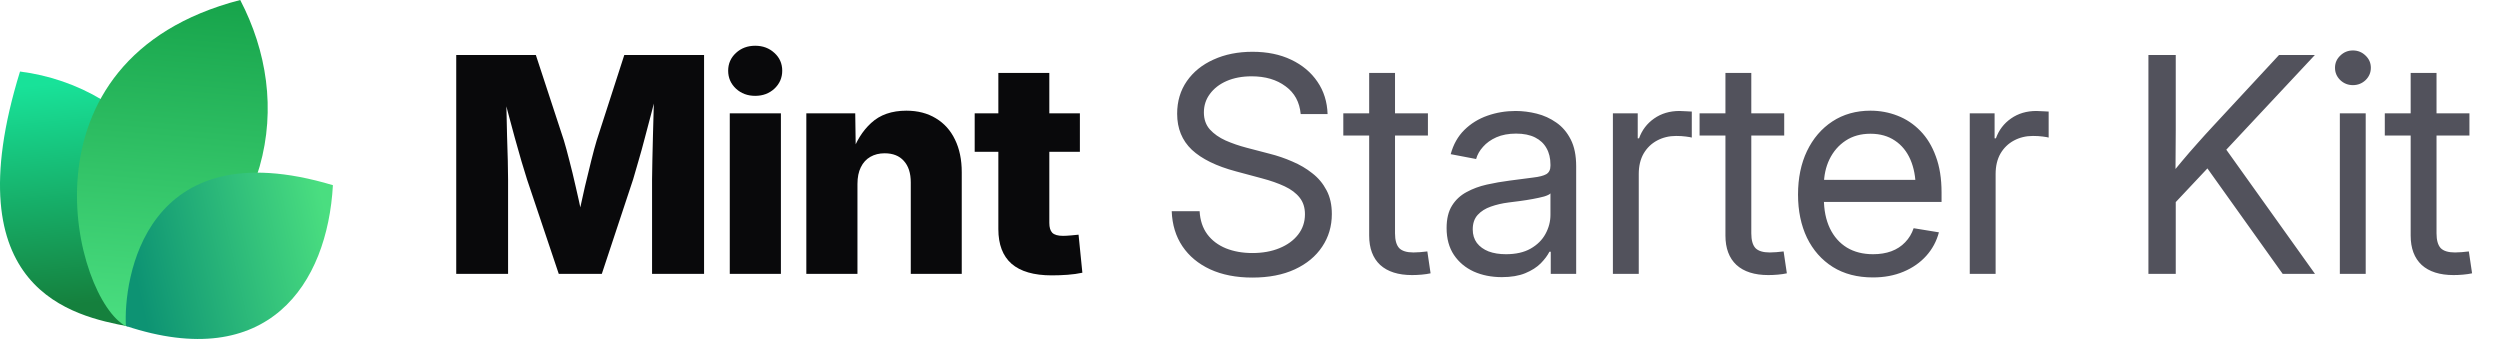
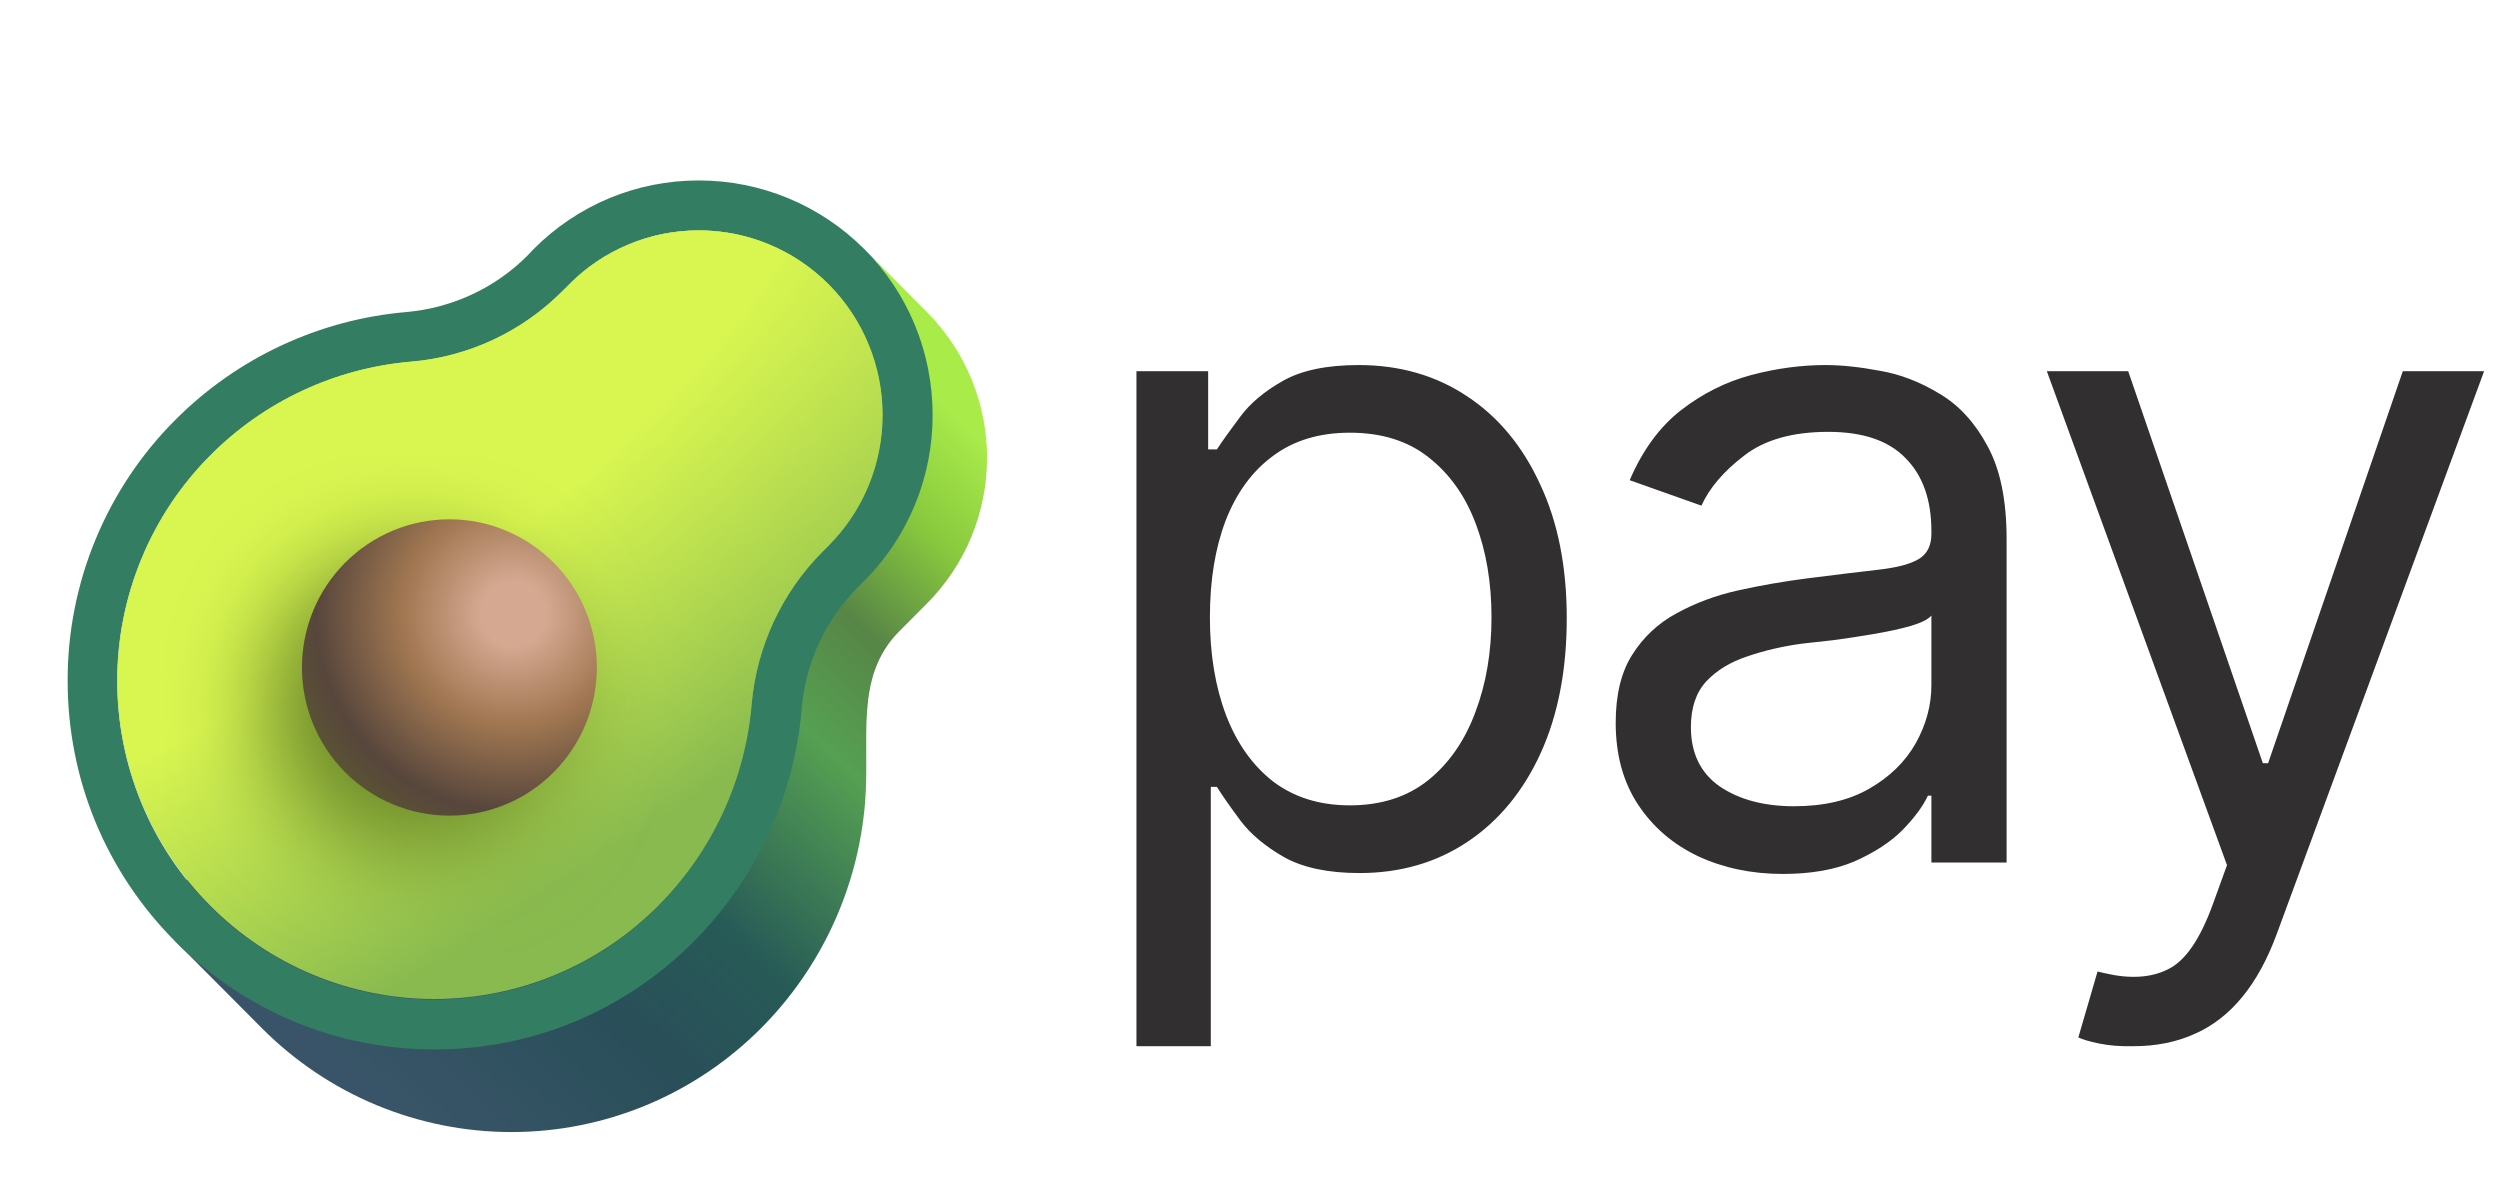
- <svg xmlns="http://www.w3.org/2000/svg" width="177" height="24" viewBox="0 0 177 24" fill="none">
-   <path d="M9.061 23.108C5.268 22.377 -3.391 20.627 1.417 5.064C9.634 6.099 16.973 14.064 9.061 23.108Z" fill="url(#paint0_linear_17557_2020)" />
-   <path d="M8.919 23.094C5.276 21.222 0.784 4.209 17.007 0C20.757 7.193 19.621 16.545 8.919 23.094Z" fill="url(#paint1_linear_17557_2020)" />
-   <path d="M8.914 23.079C8.735 19.882 10.159 9.085 23.57 13.111C23.181 20.123 18.984 26.418 8.914 23.079Z" fill="url(#paint2_linear_17557_2020)" />
-   <path d="M32.301 19.392V3.894H37.938L39.925 9.948C40.036 10.315 40.164 10.787 40.31 11.362C40.462 11.938 40.611 12.552 40.757 13.204C40.91 13.855 41.048 14.483 41.173 15.086C41.305 15.682 41.412 16.192 41.495 16.615H40.695C40.771 16.192 40.871 15.682 40.996 15.086C41.128 14.49 41.267 13.866 41.412 13.214C41.565 12.562 41.714 11.948 41.86 11.373C42.005 10.79 42.133 10.315 42.244 9.948L44.2 3.894H49.848V19.392H46.166V12.704C46.166 12.357 46.173 11.917 46.187 11.383C46.2 10.849 46.214 10.27 46.228 9.646C46.249 9.022 46.266 8.391 46.28 7.753C46.301 7.115 46.311 6.519 46.311 5.964H46.623C46.485 6.561 46.332 7.181 46.166 7.826C45.999 8.471 45.833 9.102 45.666 9.719C45.507 10.336 45.351 10.901 45.198 11.414C45.053 11.928 44.928 12.357 44.824 12.704L42.608 19.392H39.561L37.314 12.704C37.203 12.357 37.072 11.928 36.919 11.414C36.773 10.901 36.614 10.34 36.441 9.729C36.274 9.112 36.104 8.481 35.931 7.836C35.764 7.192 35.608 6.567 35.463 5.964H35.827C35.834 6.512 35.844 7.105 35.858 7.743C35.872 8.374 35.886 9.005 35.9 9.636C35.92 10.26 35.938 10.839 35.952 11.373C35.965 11.907 35.972 12.351 35.972 12.704V19.392H32.301ZM51.668 19.392V8.024H55.288V19.392H51.668ZM53.468 6.786C52.927 6.786 52.473 6.616 52.105 6.276C51.738 5.93 51.554 5.507 51.554 5.007C51.554 4.508 51.738 4.088 52.105 3.749C52.473 3.409 52.927 3.239 53.468 3.239C54.009 3.239 54.463 3.409 54.83 3.749C55.198 4.082 55.382 4.501 55.382 5.007C55.382 5.507 55.198 5.93 54.83 6.276C54.463 6.616 54.009 6.786 53.468 6.786ZM60.708 13.027V19.392H57.088V8.024H60.551L60.593 10.967H60.281C60.593 10.024 61.061 9.268 61.685 8.7C62.309 8.124 63.138 7.836 64.171 7.836C64.975 7.836 65.672 8.017 66.262 8.377C66.851 8.731 67.302 9.234 67.614 9.885C67.933 10.537 68.092 11.307 68.092 12.194V19.392H64.483V12.912C64.483 12.26 64.32 11.754 63.994 11.394C63.675 11.033 63.221 10.853 62.632 10.853C62.25 10.853 61.914 10.936 61.623 11.102C61.332 11.269 61.106 11.515 60.947 11.841C60.787 12.16 60.708 12.555 60.708 13.027ZM76.456 8.024V10.749H69.008V8.024H76.456ZM70.683 5.163H74.292V15.783C74.292 16.102 74.361 16.334 74.5 16.48C74.646 16.625 74.899 16.698 75.259 16.698C75.405 16.698 75.596 16.688 75.831 16.667C76.074 16.646 76.251 16.629 76.362 16.615L76.632 19.309C76.313 19.378 75.963 19.427 75.582 19.455C75.207 19.482 74.836 19.496 74.469 19.496C73.2 19.496 72.25 19.222 71.619 18.674C70.995 18.127 70.683 17.308 70.683 16.22V5.163Z" fill="#09090B" />
-   <path d="M88.667 19.652C87.523 19.652 86.528 19.458 85.682 19.07C84.843 18.681 84.188 18.137 83.716 17.437C83.245 16.736 82.992 15.908 82.957 14.951H84.933C84.968 15.596 85.148 16.14 85.474 16.584C85.8 17.021 86.24 17.354 86.795 17.582C87.35 17.804 87.974 17.915 88.667 17.915C89.388 17.915 90.026 17.801 90.581 17.572C91.143 17.343 91.583 17.024 91.902 16.615C92.228 16.199 92.391 15.717 92.391 15.169C92.391 14.698 92.266 14.306 92.017 13.994C91.767 13.675 91.413 13.408 90.956 13.193C90.498 12.978 89.954 12.787 89.323 12.621L87.502 12.132C86.123 11.765 85.082 11.255 84.382 10.603C83.689 9.944 83.342 9.095 83.342 8.055C83.342 7.174 83.571 6.404 84.028 5.746C84.486 5.087 85.117 4.577 85.921 4.217C86.726 3.849 87.645 3.666 88.678 3.666C89.718 3.666 90.63 3.853 91.413 4.227C92.204 4.602 92.824 5.122 93.275 5.787C93.726 6.446 93.965 7.209 93.993 8.076H92.089C92.013 7.23 91.656 6.574 91.018 6.11C90.387 5.638 89.586 5.403 88.615 5.403C87.95 5.403 87.36 5.513 86.847 5.735C86.341 5.957 85.946 6.262 85.661 6.651C85.377 7.032 85.235 7.469 85.235 7.961C85.235 8.447 85.377 8.849 85.661 9.168C85.946 9.48 86.317 9.74 86.774 9.948C87.232 10.149 87.724 10.319 88.251 10.457L89.884 10.884C90.439 11.023 90.977 11.206 91.496 11.435C92.023 11.657 92.495 11.934 92.911 12.267C93.334 12.593 93.67 12.995 93.92 13.474C94.17 13.945 94.294 14.504 94.294 15.149C94.294 16.015 94.066 16.788 93.608 17.468C93.157 18.148 92.512 18.681 91.673 19.07C90.834 19.458 89.832 19.652 88.667 19.652ZM101.097 8.024V9.594H95.106V8.024H101.097ZM96.937 5.163H98.767V16.521C98.767 17 98.865 17.347 99.059 17.562C99.26 17.77 99.6 17.874 100.078 17.874C100.21 17.874 100.366 17.867 100.546 17.853C100.733 17.832 100.903 17.815 101.056 17.801L101.285 19.351C101.097 19.392 100.886 19.423 100.65 19.444C100.414 19.465 100.189 19.475 99.974 19.475C98.996 19.475 98.244 19.236 97.717 18.758C97.197 18.272 96.937 17.579 96.937 16.677V5.163ZM106.33 19.621C105.595 19.621 104.932 19.489 104.343 19.226C103.754 18.955 103.285 18.564 102.939 18.05C102.592 17.53 102.419 16.896 102.419 16.147C102.419 15.495 102.547 14.965 102.804 14.556C103.06 14.146 103.403 13.828 103.833 13.599C104.263 13.363 104.742 13.186 105.269 13.068C105.796 12.95 106.333 12.857 106.881 12.787C107.574 12.69 108.132 12.617 108.555 12.569C108.978 12.52 109.287 12.441 109.481 12.33C109.675 12.212 109.772 12.014 109.772 11.737V11.654C109.772 11.203 109.679 10.815 109.492 10.489C109.311 10.163 109.041 9.91 108.68 9.729C108.32 9.549 107.872 9.459 107.338 9.459C106.805 9.459 106.34 9.546 105.945 9.719C105.556 9.892 105.241 10.118 104.998 10.395C104.755 10.665 104.593 10.953 104.509 11.258L102.71 10.915C102.897 10.222 103.22 9.65 103.677 9.199C104.135 8.748 104.679 8.412 105.31 8.19C105.941 7.968 106.607 7.857 107.307 7.857C107.8 7.857 108.295 7.92 108.795 8.044C109.301 8.169 109.765 8.381 110.188 8.679C110.611 8.97 110.951 9.369 111.208 9.875C111.464 10.374 111.593 11.005 111.593 11.768V19.392H109.793V17.822H109.7C109.568 18.085 109.363 18.359 109.086 18.643C108.809 18.921 108.444 19.153 107.994 19.34C107.543 19.527 106.988 19.621 106.33 19.621ZM106.621 17.998C107.321 17.998 107.904 17.867 108.368 17.603C108.84 17.333 109.19 16.986 109.419 16.563C109.654 16.133 109.772 15.682 109.772 15.211V13.692C109.703 13.769 109.554 13.841 109.325 13.911C109.096 13.973 108.829 14.032 108.524 14.088C108.226 14.143 107.921 14.192 107.609 14.233C107.304 14.275 107.033 14.309 106.798 14.337C106.354 14.393 105.938 14.49 105.549 14.628C105.168 14.76 104.86 14.954 104.624 15.211C104.388 15.467 104.27 15.811 104.27 16.241C104.27 16.615 104.367 16.934 104.561 17.198C104.762 17.461 105.04 17.662 105.393 17.801C105.747 17.933 106.156 17.998 106.621 17.998ZM114.193 19.392V8.024H115.951V9.792H116.045C116.253 9.209 116.61 8.741 117.116 8.388C117.622 8.034 118.219 7.857 118.905 7.857C119.058 7.857 119.217 7.864 119.384 7.878C119.55 7.885 119.682 7.892 119.779 7.899V9.74C119.716 9.719 119.578 9.695 119.363 9.667C119.155 9.639 118.922 9.625 118.666 9.625C118.174 9.625 117.726 9.733 117.324 9.948C116.922 10.163 116.603 10.471 116.367 10.874C116.138 11.276 116.024 11.758 116.024 12.319V19.392H114.193ZM126.322 8.024V9.594H120.33V8.024H126.322ZM122.161 5.163H123.992V16.521C123.992 17 124.089 17.347 124.283 17.562C124.484 17.77 124.824 17.874 125.302 17.874C125.434 17.874 125.59 17.867 125.77 17.853C125.958 17.832 126.127 17.815 126.28 17.801L126.509 19.351C126.322 19.392 126.11 19.423 125.874 19.444C125.639 19.465 125.413 19.475 125.198 19.475C124.221 19.475 123.468 19.236 122.941 18.758C122.421 18.272 122.161 17.579 122.161 16.677V5.163ZM132.604 19.642C131.502 19.642 130.555 19.396 129.765 18.903C128.974 18.404 128.364 17.714 127.934 16.834C127.511 15.946 127.3 14.927 127.3 13.775C127.3 12.611 127.511 11.584 127.934 10.697C128.364 9.802 128.964 9.102 129.734 8.596C130.51 8.089 131.408 7.836 132.428 7.836C133.1 7.836 133.738 7.954 134.341 8.19C134.952 8.426 135.489 8.783 135.954 9.261C136.425 9.74 136.793 10.343 137.056 11.071C137.327 11.792 137.462 12.645 137.462 13.63V14.296H128.433V12.735H136.463L135.631 13.297C135.631 12.541 135.506 11.876 135.257 11.3C135.007 10.725 134.643 10.277 134.165 9.958C133.686 9.632 133.107 9.469 132.428 9.469C131.748 9.469 131.162 9.632 130.67 9.958C130.177 10.284 129.796 10.725 129.526 11.279C129.262 11.827 129.13 12.441 129.13 13.12V14.046C129.13 14.864 129.273 15.572 129.557 16.168C129.841 16.757 130.243 17.211 130.763 17.53C131.283 17.842 131.901 17.998 132.615 17.998C133.093 17.998 133.523 17.929 133.905 17.79C134.293 17.645 134.619 17.433 134.882 17.156C135.153 16.879 135.354 16.546 135.486 16.157L137.275 16.449C137.108 17.08 136.81 17.634 136.38 18.113C135.95 18.591 135.413 18.966 134.768 19.236C134.123 19.507 133.402 19.642 132.604 19.642ZM139.459 19.392V8.024H141.217V9.792H141.311C141.519 9.209 141.876 8.741 142.382 8.388C142.888 8.034 143.485 7.857 144.171 7.857C144.324 7.857 144.483 7.864 144.649 7.878C144.816 7.885 144.948 7.892 145.045 7.899V9.74C144.982 9.719 144.844 9.695 144.629 9.667C144.421 9.639 144.188 9.625 143.932 9.625C143.439 9.625 142.992 9.733 142.59 9.948C142.188 10.163 141.869 10.471 141.633 10.874C141.404 11.276 141.29 11.758 141.29 12.319V19.392H139.459ZM153.429 14.961V12.715C153.783 12.257 154.136 11.82 154.49 11.404C154.844 10.981 155.204 10.565 155.572 10.156C155.939 9.74 156.314 9.327 156.695 8.918L161.355 3.894H163.893L157.277 10.967H157.184L153.429 14.961ZM152.108 19.392V3.894H154.043V9.241L154.022 12.559L154.043 13.505V19.392H152.108ZM161.615 19.392L155.967 11.477L157.173 9.969L163.903 19.392H161.615ZM165.661 19.392V8.024H167.492V19.392H165.661ZM166.587 6.027C166.24 6.027 165.942 5.909 165.692 5.673C165.443 5.43 165.318 5.139 165.318 4.799C165.318 4.459 165.443 4.172 165.692 3.936C165.942 3.693 166.24 3.572 166.587 3.572C166.934 3.572 167.232 3.693 167.482 3.936C167.731 4.172 167.856 4.459 167.856 4.799C167.856 5.139 167.731 5.43 167.482 5.673C167.232 5.909 166.934 6.027 166.587 6.027ZM174.836 8.024V9.594H168.844V8.024H174.836ZM170.675 5.163H172.506V16.521C172.506 17 172.603 17.347 172.797 17.562C172.998 17.77 173.338 17.874 173.816 17.874C173.948 17.874 174.104 17.867 174.284 17.853C174.472 17.832 174.641 17.815 174.794 17.801L175.023 19.351C174.836 19.392 174.624 19.423 174.388 19.444C174.153 19.465 173.927 19.475 173.712 19.475C172.735 19.475 171.982 19.236 171.455 18.758C170.935 18.272 170.675 17.579 170.675 16.677V5.163Z" fill="#52525C" />
+ <svg xmlns="http://www.w3.org/2000/svg" width="50" height="24" viewBox="0 0 50 24" fill="none">
+   <path d="M22.729 20.924V7.424H24.163V8.988H24.338C24.449 8.818 24.604 8.602 24.802 8.338C25 8.068 25.286 7.828 25.659 7.617C26.032 7.406 26.536 7.301 27.172 7.301C27.994 7.301 28.717 7.509 29.341 7.925C29.964 8.335 30.451 8.921 30.801 9.683C31.157 10.438 31.335 11.332 31.335 12.363C31.335 13.4 31.16 14.303 30.81 15.07C30.46 15.832 29.973 16.421 29.349 16.837C28.726 17.253 28.006 17.461 27.189 17.461C26.566 17.461 26.064 17.355 25.685 17.145C25.306 16.928 25.015 16.685 24.811 16.415C24.607 16.14 24.449 15.914 24.338 15.738H24.216V20.924H22.729ZM26.997 16.107C27.621 16.107 28.142 15.94 28.562 15.606C28.982 15.267 29.297 14.812 29.507 14.244C29.723 13.676 29.83 13.043 29.83 12.346C29.83 11.654 29.725 11.03 29.515 10.474C29.306 9.917 28.991 9.475 28.571 9.146C28.157 8.818 27.632 8.654 26.997 8.654C26.385 8.654 25.872 8.81 25.458 9.12C25.044 9.425 24.729 9.855 24.513 10.412C24.303 10.963 24.198 11.607 24.198 12.346C24.198 13.084 24.306 13.737 24.522 14.306C24.738 14.868 25.052 15.311 25.466 15.633C25.886 15.949 26.396 16.107 26.997 16.107ZM35.655 17.479C35.037 17.479 34.474 17.361 33.967 17.127C33.46 16.887 33.057 16.541 32.76 16.09C32.463 15.639 32.314 15.094 32.314 14.455C32.314 13.893 32.425 13.438 32.646 13.093C32.868 12.741 33.162 12.466 33.53 12.267C33.903 12.062 34.311 11.909 34.754 11.81C35.203 11.71 35.655 11.631 36.109 11.572C36.704 11.496 37.185 11.438 37.553 11.396C37.926 11.355 38.197 11.285 38.366 11.186C38.541 11.086 38.628 10.916 38.628 10.676V10.623C38.628 9.996 38.456 9.51 38.112 9.164C37.774 8.812 37.258 8.637 36.564 8.637C35.853 8.637 35.293 8.795 34.885 9.111C34.477 9.422 34.191 9.756 34.028 10.113L32.594 9.604C32.85 9.006 33.191 8.54 33.617 8.206C34.048 7.872 34.515 7.638 35.016 7.503C35.524 7.368 36.022 7.301 36.512 7.301C36.827 7.301 37.188 7.339 37.596 7.415C38.004 7.485 38.401 7.638 38.786 7.872C39.176 8.101 39.497 8.449 39.748 8.918C40.004 9.381 40.132 10.002 40.132 10.781V17.25H38.628V15.914H38.558C38.459 16.125 38.29 16.354 38.051 16.6C37.812 16.84 37.494 17.048 37.098 17.224C36.707 17.393 36.226 17.479 35.655 17.479ZM35.882 16.125C36.477 16.125 36.978 16.008 37.386 15.773C37.794 15.539 38.103 15.237 38.313 14.868C38.523 14.493 38.628 14.104 38.628 13.699V12.311C38.564 12.387 38.424 12.457 38.208 12.521C37.998 12.58 37.754 12.633 37.474 12.68C37.2 12.727 36.932 12.768 36.669 12.803C36.407 12.832 36.197 12.855 36.04 12.873C35.649 12.926 35.285 13.011 34.946 13.128C34.608 13.239 34.334 13.406 34.124 13.629C33.92 13.852 33.818 14.156 33.818 14.543C33.818 15.064 34.011 15.46 34.395 15.729C34.786 15.993 35.282 16.125 35.882 16.125ZM42.669 20.924C42.412 20.93 42.185 20.912 41.986 20.871C41.788 20.83 41.648 20.789 41.567 20.748L41.951 19.43L42.1 19.465C42.601 19.582 43.021 19.556 43.359 19.386C43.703 19.222 44.004 18.785 44.26 18.076L44.54 17.303L40.937 7.424H42.564L45.257 15.264H45.362L48.056 7.424H49.682L45.537 18.674C45.35 19.184 45.12 19.605 44.846 19.939C44.572 20.273 44.254 20.52 43.893 20.678C43.531 20.842 43.123 20.924 42.669 20.924Z" fill="#312F2F" />
+   <path d="M17.3 16.068C17.408 14.784 17.077 13.54 17.983 12.629L18.544 12.065C19.311 11.293 19.741 10.246 19.741 9.156C19.741 8.065 19.311 7.019 18.544 6.247L17.286 4.982L16.38 5.893C15.373 5.92 14.372 6.321 13.601 7.096L13.459 7.232C12.554 8.141 11.358 8.7 10.084 8.809C8.393 8.952 6.81 9.693 5.607 10.902C4.653 11.859 3.992 13.071 3.702 14.393C3.412 15.716 3.505 17.094 3.97 18.366L3.51 18.828L5.235 20.561C5.89 21.22 6.669 21.744 7.526 22.101C8.383 22.457 9.302 22.641 10.229 22.641C11.157 22.641 12.075 22.457 12.932 22.101C13.789 21.744 14.568 21.22 15.224 20.561C16.421 19.358 17.158 17.767 17.3 16.068Z" fill="url(#paint0_linear_114_144)" />
+   <path d="M13.973 4.609C14.699 4.609 15.408 4.826 16.012 5.231C16.616 5.637 17.086 6.213 17.364 6.888C17.642 7.562 17.715 8.304 17.573 9.019C17.432 9.735 17.082 10.393 16.57 10.909L16.441 11.038C15.629 11.854 15.13 12.933 15.034 14.083C14.905 15.608 14.244 17.038 13.168 18.121C12.58 18.714 11.881 19.184 11.111 19.505C10.342 19.826 9.517 19.991 8.684 19.99C7.061 19.99 5.438 19.364 4.2 18.121C3.611 17.529 3.144 16.828 2.826 16.055C2.507 15.282 2.343 14.454 2.343 13.618C2.343 12.781 2.507 11.953 2.826 11.181C3.144 10.408 3.611 9.706 4.2 9.115C5.276 8.032 6.7 7.368 8.217 7.239C9.36 7.144 10.435 6.641 11.247 5.825L11.376 5.696C11.715 5.351 12.119 5.077 12.565 4.89C13.011 4.703 13.489 4.607 13.973 4.609ZM13.973 3.609C12.728 3.609 11.551 4.099 10.672 4.982L10.55 5.111C9.908 5.757 9.049 6.158 8.136 6.24C6.384 6.389 4.741 7.157 3.503 8.401C2.82 9.085 2.279 9.897 1.91 10.792C1.54 11.687 1.351 12.646 1.353 13.614C1.353 15.585 2.117 17.434 3.503 18.828C4.89 20.221 6.729 20.989 8.691 20.989C10.652 20.989 12.491 20.221 13.878 18.828C15.116 17.584 15.886 15.925 16.035 14.172C16.111 13.255 16.509 12.394 17.158 11.745L17.286 11.616C17.721 11.181 18.065 10.664 18.299 10.095C18.534 9.526 18.654 8.915 18.652 8.299C18.652 7.049 18.166 5.866 17.286 4.982C16.406 4.101 15.214 3.608 13.973 3.609Z" fill="#337D63" />
+   <path d="M16.448 11.038L16.576 10.909C16.917 10.566 17.188 10.159 17.372 9.712C17.557 9.264 17.652 8.784 17.652 8.299C17.652 7.814 17.557 7.334 17.372 6.887C17.188 6.439 16.917 6.032 16.576 5.689C16.235 5.346 15.83 5.074 15.385 4.889C14.939 4.703 14.462 4.608 13.979 4.608C13.497 4.608 13.019 4.703 12.574 4.889C12.128 5.074 11.723 5.346 11.382 5.689L11.254 5.818C10.442 6.635 9.368 7.136 8.224 7.232C6.706 7.361 5.283 8.025 4.207 9.108C3.618 9.699 3.151 10.401 2.833 11.174C2.514 11.947 2.35 12.775 2.35 13.611C2.35 14.447 2.514 15.275 2.833 16.048C3.151 16.821 3.618 17.523 4.207 18.114C4.795 18.705 5.493 19.175 6.262 19.495C7.031 19.815 7.855 19.98 8.687 19.98C9.519 19.98 10.343 19.815 11.112 19.495C11.881 19.175 12.579 18.705 13.168 18.114C14.245 17.032 14.906 15.602 15.034 14.076C15.136 12.935 15.636 11.854 16.448 11.038Z" fill="#89BA4F" />
+   <path d="M16.448 11.038L16.576 10.909C16.917 10.566 17.188 10.159 17.372 9.712C17.557 9.264 17.652 8.784 17.652 8.299C17.652 7.814 17.557 7.334 17.372 6.887C17.188 6.439 16.917 6.032 16.576 5.689C16.235 5.346 15.83 5.074 15.385 4.889C14.939 4.703 14.462 4.608 13.979 4.608C13.497 4.608 13.019 4.703 12.574 4.889C12.128 5.074 11.723 5.346 11.382 5.689L11.254 5.818C10.442 6.635 9.368 7.136 8.224 7.232C6.706 7.361 5.283 8.025 4.207 9.108C3.618 9.699 3.151 10.401 2.833 11.174C2.514 11.947 2.35 12.775 2.35 13.611C2.35 14.447 2.514 15.275 2.833 16.048C3.151 16.821 3.618 17.523 4.207 18.114C4.795 18.705 5.493 19.175 6.262 19.495C7.031 19.815 7.855 19.98 8.687 19.98C9.519 19.98 10.343 19.815 11.112 19.495C11.881 19.175 12.579 18.705 13.168 18.114C14.245 17.032 14.906 15.602 15.034 14.076C15.136 12.935 15.636 11.854 16.448 11.038Z" fill="url(#paint1_radial_114_144)" />
+   <g filter="url(#filter0_f_114_144)">
+     <path d="M8.254 17.03C9.036 17.03 9.786 16.718 10.339 16.162C10.892 15.606 11.203 14.852 11.203 14.066C11.203 13.28 10.892 12.527 10.339 11.971C9.786 11.415 9.036 11.103 8.254 11.103C7.472 11.103 6.722 11.415 6.169 11.971C5.616 12.527 5.306 13.28 5.306 14.066C5.306 14.852 5.616 15.606 6.169 16.162C6.722 16.718 7.472 17.03 8.254 17.03Z" fill="#6A8729" />
+   </g>
+   <path d="M8.988 16.313C9.77 16.313 10.52 16 11.073 15.445C11.626 14.889 11.937 14.135 11.937 13.349C11.937 12.563 11.626 11.809 11.073 11.254C10.52 10.698 9.77 10.386 8.988 10.386C8.206 10.386 7.456 10.698 6.903 11.254C6.35 11.809 6.039 12.563 6.039 13.349C6.039 14.135 6.35 14.889 6.903 15.445C7.456 16 8.206 16.313 8.988 16.313Z" fill="url(#paint2_radial_114_144)" />
  <defs>
-     <linearGradient id="paint0_linear_17557_2020" x1="3.776" y1="5.916" x2="5.232" y2="21.559" gradientUnits="userSpaceOnUse">
-       <stop stop-color="#18E299" />
-       <stop offset="1" stop-color="#15803D" />
+     <filter id="filter0_f_114_144" x="3.306" y="9.103" width="9.897" height="9.927" filterUnits="userSpaceOnUse" color-interpolation-filters="sRGB">
+       <feFlood flood-opacity="0" result="BackgroundImageFix" />
+       <feBlend mode="normal" in="SourceGraphic" in2="BackgroundImageFix" result="shape" />
+       <feGaussianBlur stdDeviation="1" result="effect1_foregroundBlur_114_144" />
+     </filter>
+     <linearGradient id="paint0_linear_114_144" x1="19.741" y1="8.537" x2="7.374" y2="21.73" gradientUnits="userSpaceOnUse">
+       <stop offset="0.011" stop-color="#A9EC4A" />
+       <stop offset="0.13" stop-color="#88C83E" />
+       <stop offset="0.257" stop-color="#578546" />
+       <stop offset="0.38" stop-color="#55A052" />
+       <stop offset="0.601" stop-color="#275B57" />
+       <stop offset="0.751" stop-color="#294F59" />
+       <stop offset="1" stop-color="#395468" />
    </linearGradient>
-     <linearGradient id="paint1_linear_17557_2020" x1="12.171" y1="-0.718" x2="10.19" y2="22.983" gradientUnits="userSpaceOnUse">
-       <stop stop-color="#16A34A" />
-       <stop offset="1" stop-color="#4ADE80" />
-     </linearGradient>
-     <linearGradient id="paint2_linear_17557_2020" x1="23.133" y1="15.353" x2="9.338" y2="18.52" gradientUnits="userSpaceOnUse">
-       <stop stop-color="#4ADE80" />
-       <stop offset="1" stop-color="#0D9373" />
-     </linearGradient>
+     <radialGradient id="paint1_radial_114_144" cx="0" cy="0" r="1" gradientUnits="userSpaceOnUse" gradientTransform="translate(4.98776 8.53707) rotate(56.97) scale(13.6483 36.9386)">
+       <stop offset="0.351" stop-color="#D9F650" />
+       <stop offset="0.815" stop-color="#DEFB4F" stop-opacity="0" />
+     </radialGradient>
+     <radialGradient id="paint2_radial_114_144" cx="0" cy="0" r="1" gradientUnits="userSpaceOnUse" gradientTransform="translate(10.271 12.2753) rotate(140.365) scale(4.99463 4.99933)">
+       <stop offset="0.129" stop-color="#D5A891" />
+       <stop offset="0.444" stop-color="#A07751" />
+       <stop offset="0.792" stop-color="#57463C" />
+       <stop offset="0.983" stop-color="#5B5830" />
+     </radialGradient>
  </defs>
</svg>
